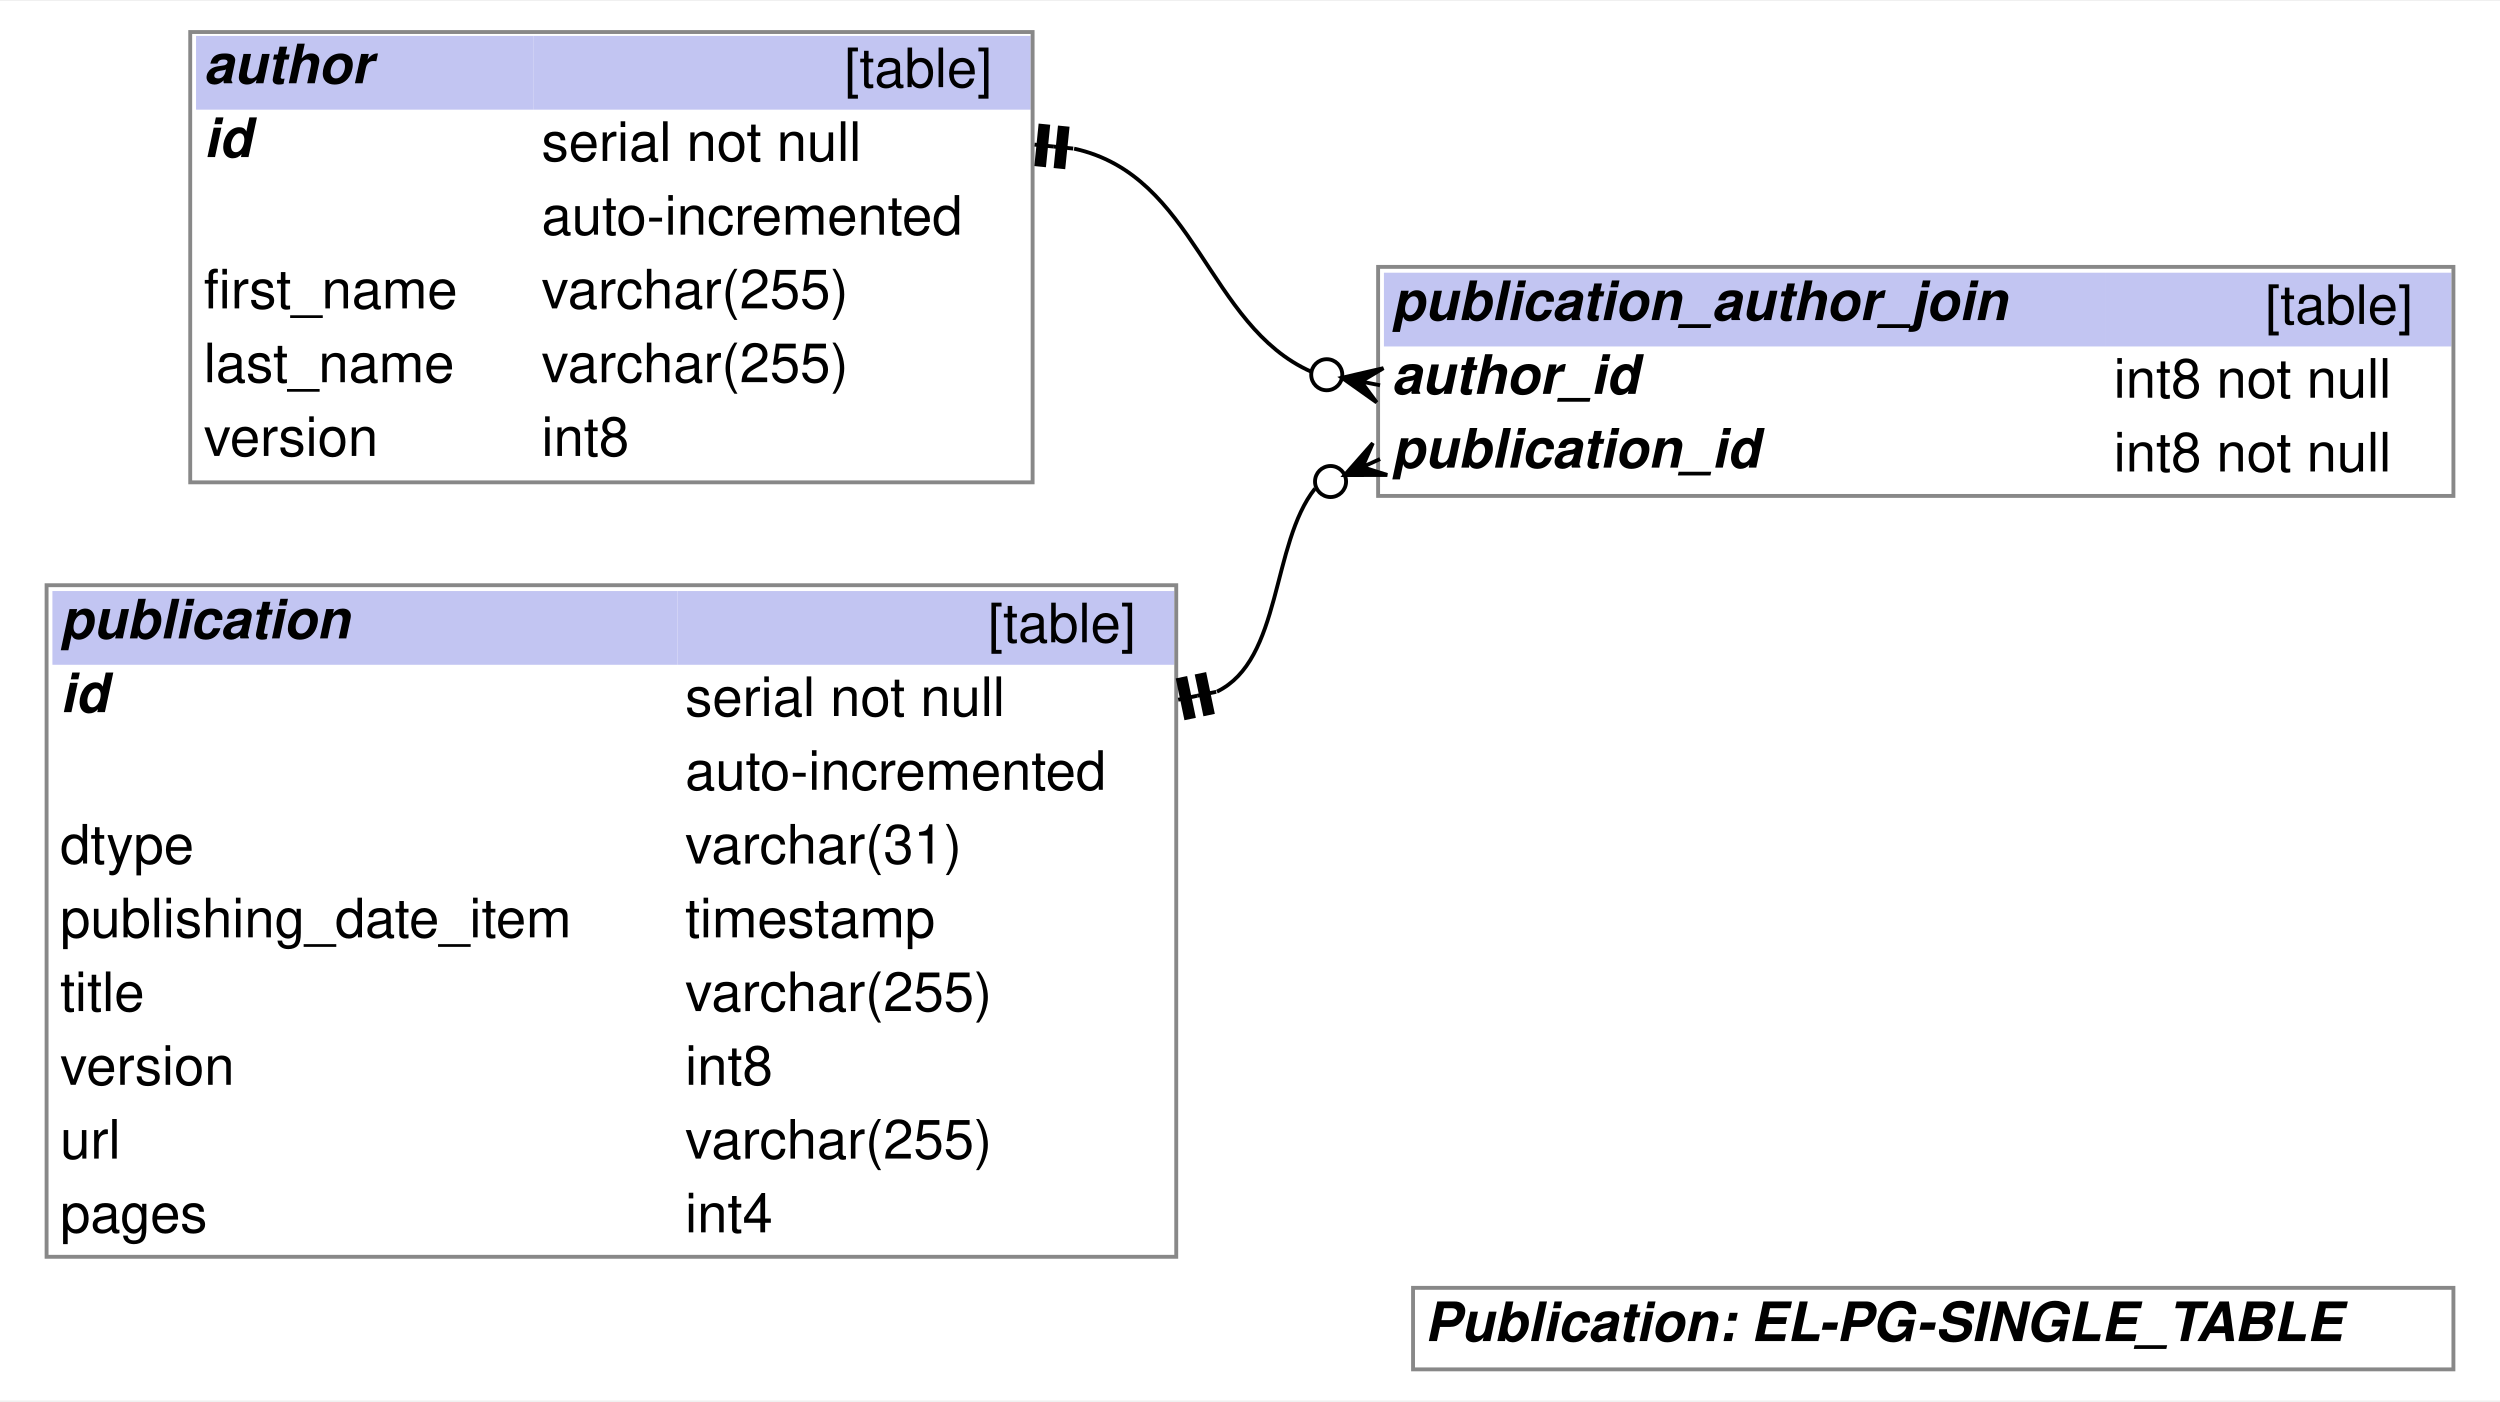
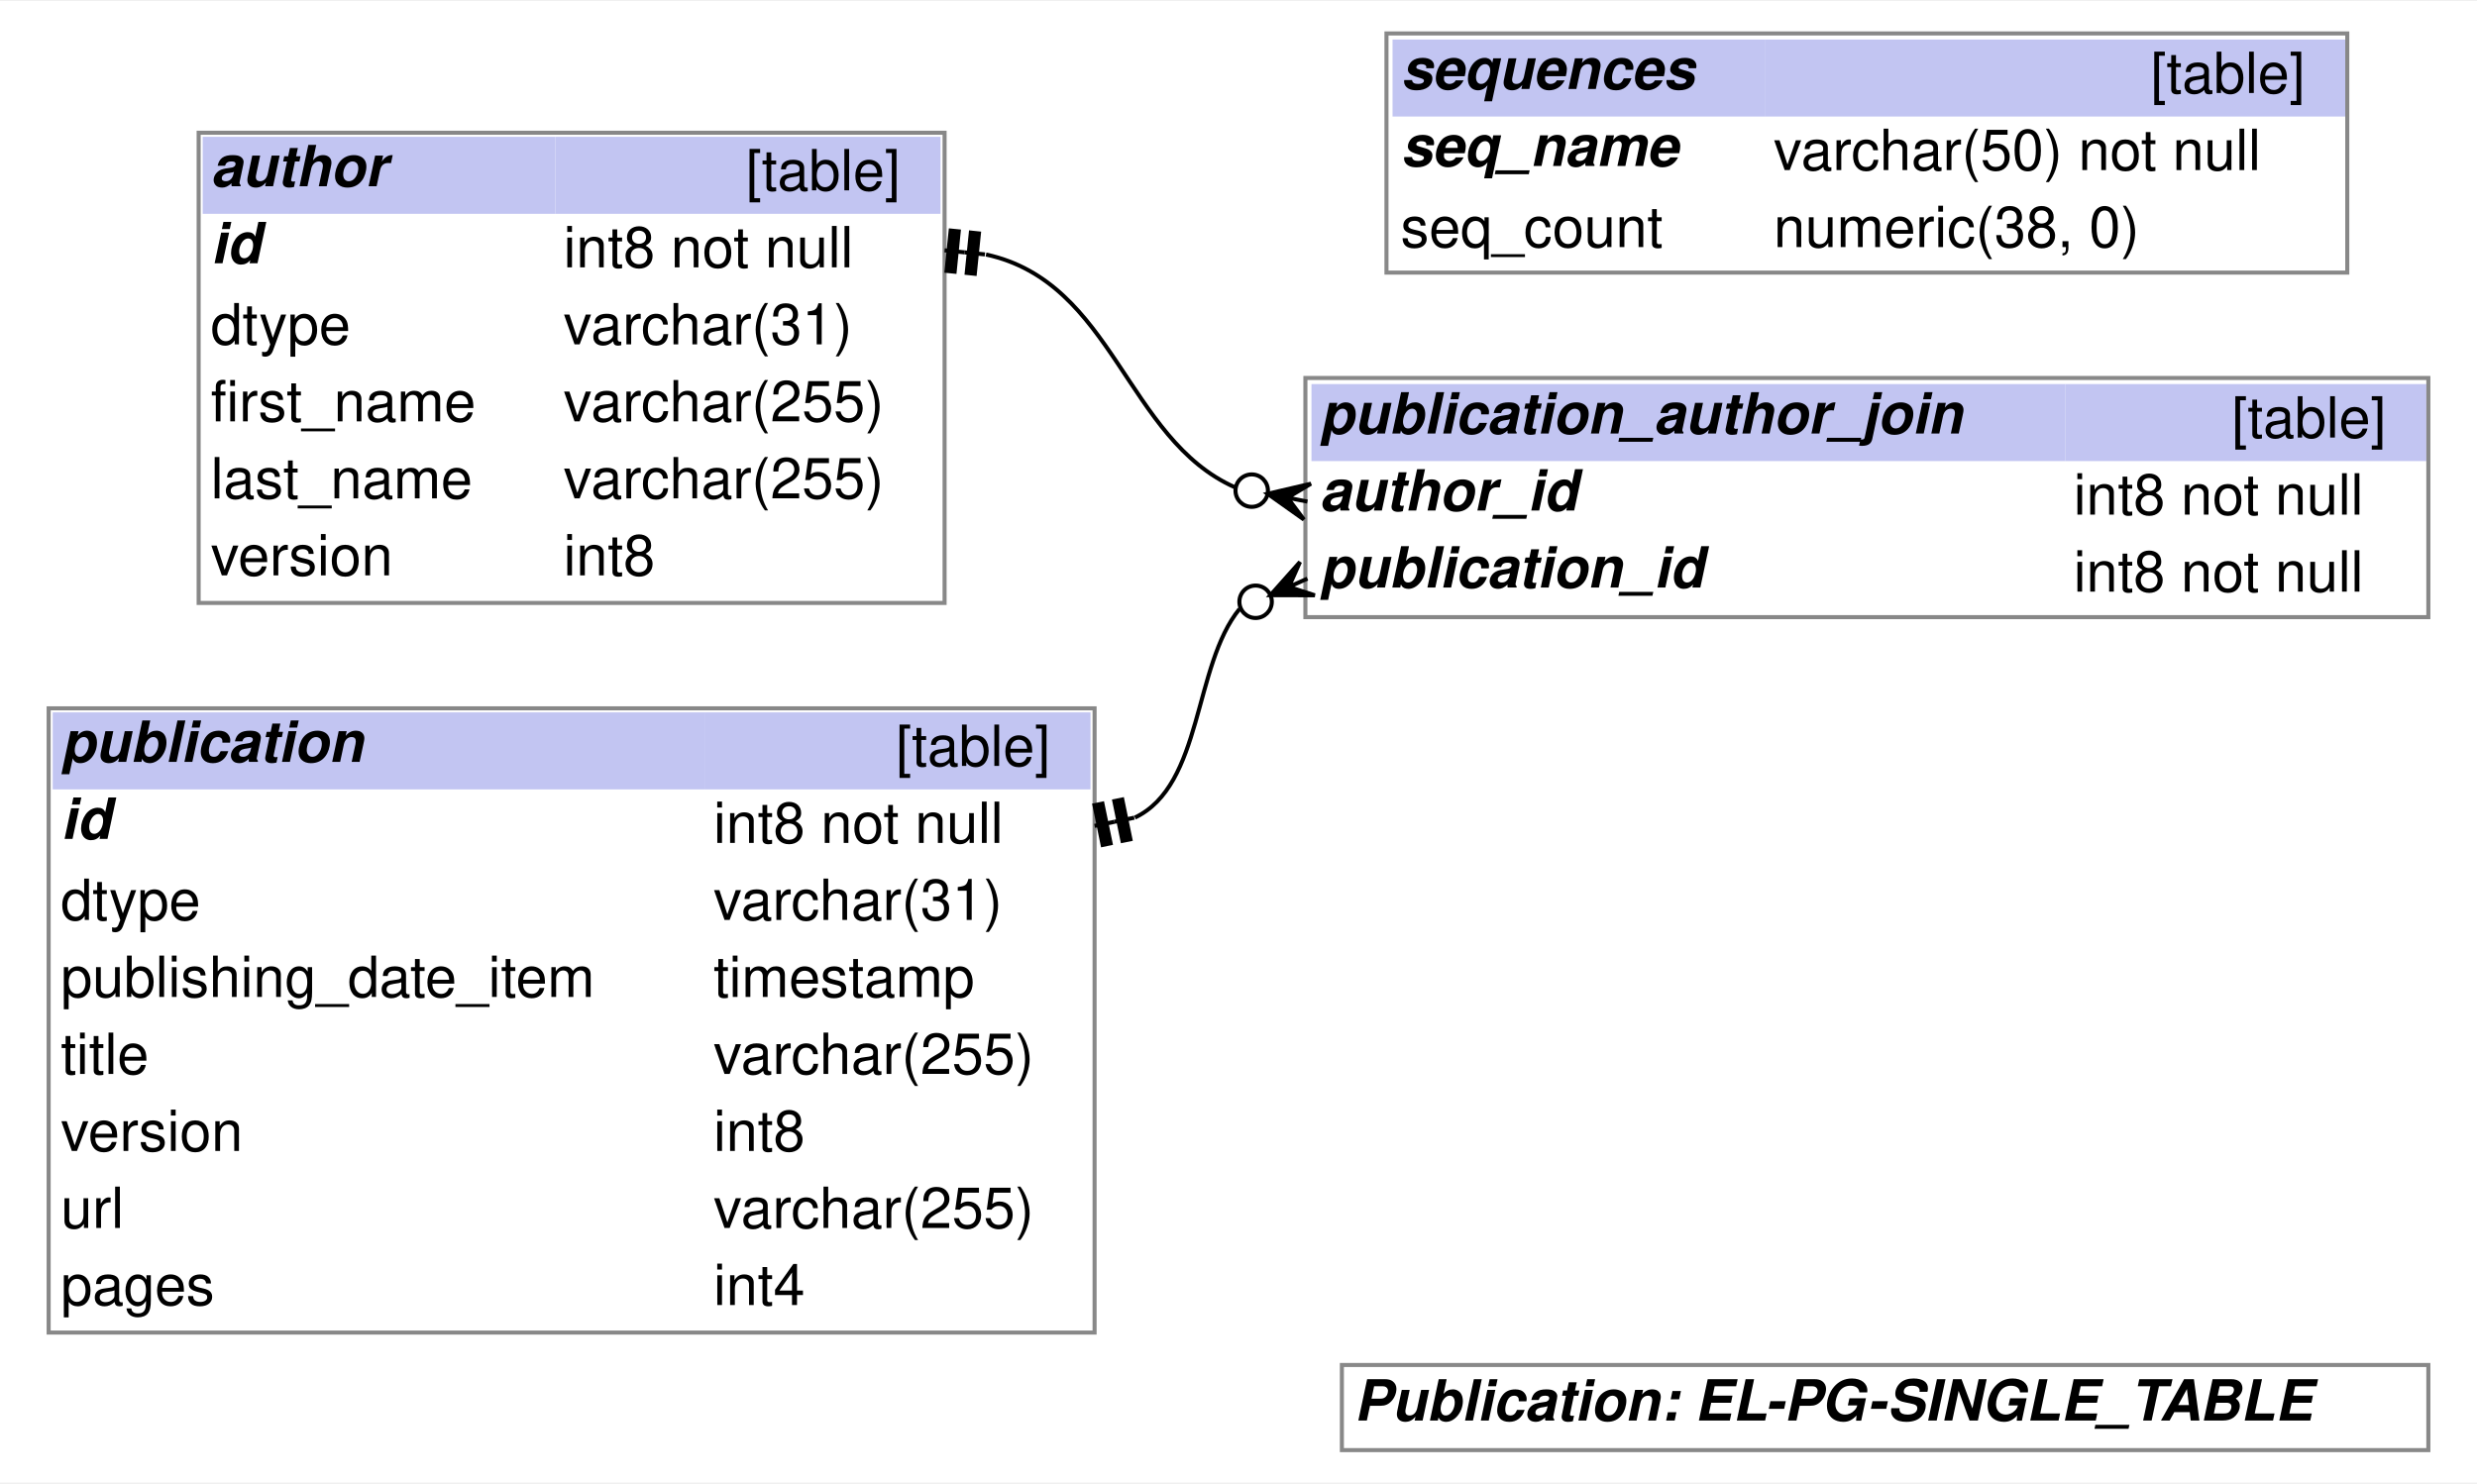
- <svg xmlns="http://www.w3.org/2000/svg" width="644pt" height="361pt" viewBox="0.00 0.00 644.00 360.50">
-   <g id="graph0" class="graph" transform="scale(1 1) rotate(0) translate(4 356.5)">
-     <polygon fill="white" stroke="transparent" points="-4,4 -4,-356.5 640,-356.5 640,4 -4,4" />
-     <text text-anchor="start" x="363" y="-11.3" font-family="Helvetica,sans-Serif" font-weight="bold" font-style="italic" font-size="14.00">Publication: EL-PG-SINGLE_TABLE</text>
-     <polygon fill="none" stroke="#888888" points="360,-4 360,-25 628,-25 628,-4 360,-4" />
+ <svg xmlns="http://www.w3.org/2000/svg" width="611pt" height="366pt" viewBox="0.00 0.00 611.00 365.50">
+   <g id="graph0" class="graph" transform="scale(1 1) rotate(0) translate(4 361.5)">
+     <polygon fill="white" stroke="transparent" points="-4,4 -4,-361.5 607,-361.5 607,4 -4,4" />
+     <text text-anchor="start" x="330" y="-11.3" font-family="Helvetica,sans-Serif" font-weight="bold" font-style="italic" font-size="14.00">Publication: EL-PG-SINGLE_TABLE</text>
+     <polygon fill="none" stroke="#888888" points="327,-4 327,-25 595,-25 595,-4 327,-4" />
    <g id="node1" class="node">
-       <polygon fill="#c2c5f2" stroke="transparent" points="46.5,-328.5 46.5,-347.5 133.5,-347.5 133.5,-328.5 46.5,-328.5" />
-       <text text-anchor="start" x="48.5" y="-335.3" font-family="Helvetica,sans-Serif" font-weight="bold" font-style="italic" font-size="14.00">author</text>
-       <polygon fill="#c2c5f2" stroke="transparent" points="133.5,-328.5 133.5,-347.5 261.5,-347.5 261.5,-328.5 133.5,-328.5" />
-       <text text-anchor="start" x="213.5" y="-334.3" font-family="Helvetica,sans-Serif" font-size="14.00">[table]</text>
-       <text text-anchor="start" x="48.5" y="-316.3" font-family="Helvetica,sans-Serif" font-weight="bold" font-style="italic" font-size="14.00">id</text>
-       <text text-anchor="start" x="126.5" y="-315.3" font-family="Helvetica,sans-Serif" font-size="14.00"> </text>
-       <text text-anchor="start" x="135.5" y="-315.3" font-family="Helvetica,sans-Serif" font-size="14.00">serial not null</text>
-       <text text-anchor="start" x="126.5" y="-296.3" font-family="Helvetica,sans-Serif" font-size="14.00"> </text>
-       <text text-anchor="start" x="135.5" y="-296.3" font-family="Helvetica,sans-Serif" font-size="14.00">auto-incremented</text>
-       <text text-anchor="start" x="48.5" y="-277.3" font-family="Helvetica,sans-Serif" font-size="14.00">first_name</text>
-       <text text-anchor="start" x="126.5" y="-277.3" font-family="Helvetica,sans-Serif" font-size="14.00"> </text>
-       <text text-anchor="start" x="135.5" y="-277.3" font-family="Helvetica,sans-Serif" font-size="14.00">varchar(255)</text>
-       <text text-anchor="start" x="48.5" y="-258.3" font-family="Helvetica,sans-Serif" font-size="14.00">last_name</text>
-       <text text-anchor="start" x="126.5" y="-258.3" font-family="Helvetica,sans-Serif" font-size="14.00"> </text>
-       <text text-anchor="start" x="135.5" y="-258.3" font-family="Helvetica,sans-Serif" font-size="14.00">varchar(255)</text>
-       <text text-anchor="start" x="48.5" y="-239.3" font-family="Helvetica,sans-Serif" font-size="14.00">version</text>
-       <text text-anchor="start" x="126.5" y="-239.3" font-family="Helvetica,sans-Serif" font-size="14.00"> </text>
-       <text text-anchor="start" x="135.5" y="-239.3" font-family="Helvetica,sans-Serif" font-size="14.00">int8</text>
-       <polygon fill="none" stroke="#888888" points="45,-232.5 45,-348.5 262,-348.5 262,-232.5 45,-232.5" />
+       <polygon fill="#c2c5f2" stroke="transparent" points="46,-309 46,-328 133,-328 133,-309 46,-309" />
+       <text text-anchor="start" x="48" y="-315.8" font-family="Helvetica,sans-Serif" font-weight="bold" font-style="italic" font-size="14.00">author</text>
+       <polygon fill="#c2c5f2" stroke="transparent" points="133,-309 133,-328 228,-328 228,-309 133,-309" />
+       <text text-anchor="start" x="180" y="-314.8" font-family="Helvetica,sans-Serif" font-size="14.00">[table]</text>
+       <text text-anchor="start" x="48" y="-296.8" font-family="Helvetica,sans-Serif" font-weight="bold" font-style="italic" font-size="14.00">id</text>
+       <text text-anchor="start" x="126" y="-295.8" font-family="Helvetica,sans-Serif" font-size="14.00"> </text>
+       <text text-anchor="start" x="135" y="-295.8" font-family="Helvetica,sans-Serif" font-size="14.00">int8 not null</text>
+       <text text-anchor="start" x="48" y="-276.8" font-family="Helvetica,sans-Serif" font-size="14.00">dtype</text>
+       <text text-anchor="start" x="126" y="-276.8" font-family="Helvetica,sans-Serif" font-size="14.00"> </text>
+       <text text-anchor="start" x="135" y="-276.8" font-family="Helvetica,sans-Serif" font-size="14.00">varchar(31)</text>
+       <text text-anchor="start" x="48" y="-257.8" font-family="Helvetica,sans-Serif" font-size="14.00">first_name</text>
+       <text text-anchor="start" x="126" y="-257.8" font-family="Helvetica,sans-Serif" font-size="14.00"> </text>
+       <text text-anchor="start" x="135" y="-257.8" font-family="Helvetica,sans-Serif" font-size="14.00">varchar(255)</text>
+       <text text-anchor="start" x="48" y="-238.8" font-family="Helvetica,sans-Serif" font-size="14.00">last_name</text>
+       <text text-anchor="start" x="126" y="-238.8" font-family="Helvetica,sans-Serif" font-size="14.00"> </text>
+       <text text-anchor="start" x="135" y="-238.8" font-family="Helvetica,sans-Serif" font-size="14.00">varchar(255)</text>
+       <text text-anchor="start" x="48" y="-219.8" font-family="Helvetica,sans-Serif" font-size="14.00">version</text>
+       <text text-anchor="start" x="126" y="-219.8" font-family="Helvetica,sans-Serif" font-size="14.00"> </text>
+       <text text-anchor="start" x="135" y="-219.8" font-family="Helvetica,sans-Serif" font-size="14.00">int8</text>
+       <polygon fill="none" stroke="#888888" points="45,-213 45,-329 229,-329 229,-213 45,-213" />
    </g>
    <g id="node2" class="node">
-       <polygon fill="#c2c5f2" stroke="transparent" points="352.5,-267.5 352.5,-286.5 538.5,-286.5 538.5,-267.5 352.5,-267.5" />
-       <text text-anchor="start" x="354.5" y="-274.3" font-family="Helvetica,sans-Serif" font-weight="bold" font-style="italic" font-size="14.00">publication_author_join</text>
-       <polygon fill="#c2c5f2" stroke="transparent" points="538.5,-267.5 538.5,-286.5 627.5,-286.5 627.5,-267.5 538.5,-267.5" />
-       <text text-anchor="start" x="579.5" y="-273.3" font-family="Helvetica,sans-Serif" font-size="14.00">[table]</text>
-       <text text-anchor="start" x="354.5" y="-255.3" font-family="Helvetica,sans-Serif" font-weight="bold" font-style="italic" font-size="14.00">author_id</text>
-       <text text-anchor="start" x="499.5" y="-254.3" font-family="Helvetica,sans-Serif" font-size="14.00"> </text>
-       <text text-anchor="start" x="540.5" y="-254.3" font-family="Helvetica,sans-Serif" font-size="14.00">int8 not null</text>
-       <text text-anchor="start" x="354.5" y="-236.3" font-family="Helvetica,sans-Serif" font-weight="bold" font-style="italic" font-size="14.00">publication_id</text>
-       <text text-anchor="start" x="499.5" y="-235.3" font-family="Helvetica,sans-Serif" font-size="14.00"> </text>
-       <text text-anchor="start" x="540.5" y="-235.3" font-family="Helvetica,sans-Serif" font-size="14.00">int8 not null</text>
-       <polygon fill="none" stroke="#888888" points="351,-229 351,-288 628,-288 628,-229 351,-229" />
+       <polygon fill="#c2c5f2" stroke="transparent" points="319.5,-248 319.5,-267 505.5,-267 505.5,-248 319.5,-248" />
+       <text text-anchor="start" x="321.5" y="-254.8" font-family="Helvetica,sans-Serif" font-weight="bold" font-style="italic" font-size="14.00">publication_author_join</text>
+       <polygon fill="#c2c5f2" stroke="transparent" points="505.5,-248 505.5,-267 594.5,-267 594.5,-248 505.5,-248" />
+       <text text-anchor="start" x="546.5" y="-253.8" font-family="Helvetica,sans-Serif" font-size="14.00">[table]</text>
+       <text text-anchor="start" x="321.5" y="-235.8" font-family="Helvetica,sans-Serif" font-weight="bold" font-style="italic" font-size="14.00">author_id</text>
+       <text text-anchor="start" x="466.5" y="-234.8" font-family="Helvetica,sans-Serif" font-size="14.00"> </text>
+       <text text-anchor="start" x="507.5" y="-234.8" font-family="Helvetica,sans-Serif" font-size="14.00">int8 not null</text>
+       <text text-anchor="start" x="321.5" y="-216.8" font-family="Helvetica,sans-Serif" font-weight="bold" font-style="italic" font-size="14.00">publication_id</text>
+       <text text-anchor="start" x="466.5" y="-215.8" font-family="Helvetica,sans-Serif" font-size="14.00"> </text>
+       <text text-anchor="start" x="507.5" y="-215.8" font-family="Helvetica,sans-Serif" font-size="14.00">int8 not null</text>
+       <polygon fill="none" stroke="#888888" points="318,-209.5 318,-268.5 595,-268.5 595,-209.5 318,-209.5" />
    </g>
    <g id="edge1" class="edge">
-       <path fill="none" stroke="black" d="M333.75,-261.01C306.92,-272.95 304.07,-311.61 272.68,-318.46" />
-       <polygon fill="black" stroke="black" points="341.69,-259.44 352.37,-261.91 346.6,-258.47 351.5,-257.5 351.5,-257.5 351.5,-257.5 346.6,-258.47 350.63,-253.09 341.69,-259.44 341.69,-259.44" />
-       <ellipse fill="none" stroke="black" cx="337.77" cy="-260.22" rx="4" ry="4" />
-       <polygon fill="black" stroke="black" points="264,-324.37 262.99,-314.42 264.98,-314.22 265.99,-324.17 264,-324.37" />
-       <polyline fill="none" stroke="black" points="262.5,-319.5 267.47,-318.99 " />
-       <polygon fill="black" stroke="black" points="268.98,-323.86 267.96,-313.91 269.95,-313.71 270.97,-323.66 268.98,-323.86" />
-       <polyline fill="none" stroke="black" points="267.47,-318.99 272.45,-318.48 " />
+       <path fill="none" stroke="black" d="M300.67,-241.51C273.71,-253.45 270.75,-292.11 239.22,-298.96" />
+       <polygon fill="black" stroke="black" points="308.69,-239.93 319.37,-242.42 313.59,-238.97 318.5,-238 318.5,-238 318.5,-238 313.59,-238.97 317.63,-233.58 308.69,-239.93 308.69,-239.93" />
+       <ellipse fill="none" stroke="black" cx="304.76" cy="-240.71" rx="4" ry="4" />
+       <polygon fill="black" stroke="black" points="230.5,-304.87 229.49,-294.92 231.48,-294.72 232.49,-304.67 230.5,-304.87" />
+       <polyline fill="none" stroke="black" points="229,-300 233.97,-299.49 " />
+       <polygon fill="black" stroke="black" points="235.48,-304.37 234.46,-294.42 236.45,-294.21 237.47,-304.16 235.48,-304.37" />
+       <polyline fill="none" stroke="black" points="233.97,-299.49 238.95,-298.99 " />
    </g>
    <g id="node3" class="node">
-       <polygon fill="#c2c5f2" stroke="transparent" points="9.5,-185.5 9.5,-204.5 170.5,-204.5 170.5,-185.5 9.5,-185.5" />
-       <text text-anchor="start" x="11.5" y="-192.3" font-family="Helvetica,sans-Serif" font-weight="bold" font-style="italic" font-size="14.00">publication</text>
-       <polygon fill="#c2c5f2" stroke="transparent" points="170.5,-185.5 170.5,-204.5 298.5,-204.5 298.5,-185.5 170.5,-185.5" />
-       <text text-anchor="start" x="250.5" y="-191.3" font-family="Helvetica,sans-Serif" font-size="14.00">[table]</text>
-       <text text-anchor="start" x="11.5" y="-173.3" font-family="Helvetica,sans-Serif" font-weight="bold" font-style="italic" font-size="14.00">id</text>
-       <text text-anchor="start" x="163.5" y="-172.3" font-family="Helvetica,sans-Serif" font-size="14.00"> </text>
-       <text text-anchor="start" x="172.5" y="-172.3" font-family="Helvetica,sans-Serif" font-size="14.00">serial not null</text>
-       <text text-anchor="start" x="163.5" y="-153.3" font-family="Helvetica,sans-Serif" font-size="14.00"> </text>
-       <text text-anchor="start" x="172.5" y="-153.3" font-family="Helvetica,sans-Serif" font-size="14.00">auto-incremented</text>
-       <text text-anchor="start" x="11.5" y="-134.3" font-family="Helvetica,sans-Serif" font-size="14.00">dtype</text>
-       <text text-anchor="start" x="163.5" y="-134.3" font-family="Helvetica,sans-Serif" font-size="14.00"> </text>
-       <text text-anchor="start" x="172.5" y="-134.3" font-family="Helvetica,sans-Serif" font-size="14.00">varchar(31)</text>
-       <text text-anchor="start" x="11.5" y="-115.3" font-family="Helvetica,sans-Serif" font-size="14.00">publishing_date_item</text>
-       <text text-anchor="start" x="163.5" y="-115.3" font-family="Helvetica,sans-Serif" font-size="14.00"> </text>
-       <text text-anchor="start" x="172.5" y="-115.3" font-family="Helvetica,sans-Serif" font-size="14.00">timestamp</text>
-       <text text-anchor="start" x="11.5" y="-96.3" font-family="Helvetica,sans-Serif" font-size="14.00">title</text>
-       <text text-anchor="start" x="163.5" y="-96.3" font-family="Helvetica,sans-Serif" font-size="14.00"> </text>
-       <text text-anchor="start" x="172.5" y="-96.3" font-family="Helvetica,sans-Serif" font-size="14.00">varchar(255)</text>
-       <text text-anchor="start" x="11.5" y="-77.3" font-family="Helvetica,sans-Serif" font-size="14.00">version</text>
-       <text text-anchor="start" x="163.5" y="-77.3" font-family="Helvetica,sans-Serif" font-size="14.00"> </text>
-       <text text-anchor="start" x="172.5" y="-77.3" font-family="Helvetica,sans-Serif" font-size="14.00">int8</text>
-       <text text-anchor="start" x="11.5" y="-58.3" font-family="Helvetica,sans-Serif" font-size="14.00">url</text>
-       <text text-anchor="start" x="163.5" y="-58.3" font-family="Helvetica,sans-Serif" font-size="14.00"> </text>
-       <text text-anchor="start" x="172.5" y="-58.3" font-family="Helvetica,sans-Serif" font-size="14.00">varchar(255)</text>
-       <text text-anchor="start" x="11.5" y="-39.3" font-family="Helvetica,sans-Serif" font-size="14.00">pages</text>
-       <text text-anchor="start" x="163.5" y="-39.3" font-family="Helvetica,sans-Serif" font-size="14.00"> </text>
-       <text text-anchor="start" x="172.5" y="-39.3" font-family="Helvetica,sans-Serif" font-size="14.00">int4</text>
-       <polygon fill="none" stroke="#888888" points="8,-33 8,-206 299,-206 299,-33 8,-33" />
+       <polygon fill="#c2c5f2" stroke="transparent" points="9,-167 9,-186 170,-186 170,-167 9,-167" />
+       <text text-anchor="start" x="11" y="-173.8" font-family="Helvetica,sans-Serif" font-weight="bold" font-style="italic" font-size="14.00">publication</text>
+       <polygon fill="#c2c5f2" stroke="transparent" points="170,-167 170,-186 265,-186 265,-167 170,-167" />
+       <text text-anchor="start" x="217" y="-172.8" font-family="Helvetica,sans-Serif" font-size="14.00">[table]</text>
+       <text text-anchor="start" x="11" y="-154.8" font-family="Helvetica,sans-Serif" font-weight="bold" font-style="italic" font-size="14.00">id</text>
+       <text text-anchor="start" x="163" y="-153.8" font-family="Helvetica,sans-Serif" font-size="14.00"> </text>
+       <text text-anchor="start" x="172" y="-153.8" font-family="Helvetica,sans-Serif" font-size="14.00">int8 not null</text>
+       <text text-anchor="start" x="11" y="-134.8" font-family="Helvetica,sans-Serif" font-size="14.00">dtype</text>
+       <text text-anchor="start" x="163" y="-134.8" font-family="Helvetica,sans-Serif" font-size="14.00"> </text>
+       <text text-anchor="start" x="172" y="-134.8" font-family="Helvetica,sans-Serif" font-size="14.00">varchar(31)</text>
+       <text text-anchor="start" x="11" y="-115.8" font-family="Helvetica,sans-Serif" font-size="14.00">publishing_date_item</text>
+       <text text-anchor="start" x="163" y="-115.8" font-family="Helvetica,sans-Serif" font-size="14.00"> </text>
+       <text text-anchor="start" x="172" y="-115.8" font-family="Helvetica,sans-Serif" font-size="14.00">timestamp</text>
+       <text text-anchor="start" x="11" y="-96.8" font-family="Helvetica,sans-Serif" font-size="14.00">title</text>
+       <text text-anchor="start" x="163" y="-96.8" font-family="Helvetica,sans-Serif" font-size="14.00"> </text>
+       <text text-anchor="start" x="172" y="-96.8" font-family="Helvetica,sans-Serif" font-size="14.00">varchar(255)</text>
+       <text text-anchor="start" x="11" y="-77.8" font-family="Helvetica,sans-Serif" font-size="14.00">version</text>
+       <text text-anchor="start" x="163" y="-77.8" font-family="Helvetica,sans-Serif" font-size="14.00"> </text>
+       <text text-anchor="start" x="172" y="-77.8" font-family="Helvetica,sans-Serif" font-size="14.00">int8</text>
+       <text text-anchor="start" x="11" y="-58.8" font-family="Helvetica,sans-Serif" font-size="14.00">url</text>
+       <text text-anchor="start" x="163" y="-58.8" font-family="Helvetica,sans-Serif" font-size="14.00"> </text>
+       <text text-anchor="start" x="172" y="-58.8" font-family="Helvetica,sans-Serif" font-size="14.00">varchar(255)</text>
+       <text text-anchor="start" x="11" y="-39.8" font-family="Helvetica,sans-Serif" font-size="14.00">pages</text>
+       <text text-anchor="start" x="163" y="-39.8" font-family="Helvetica,sans-Serif" font-size="14.00"> </text>
+       <text text-anchor="start" x="172" y="-39.8" font-family="Helvetica,sans-Serif" font-size="14.00">int4</text>
+       <polygon fill="none" stroke="#888888" points="8,-33 8,-187 266,-187 266,-33 8,-33" />
    </g>
    <g id="edge2" class="edge">
-       <path fill="none" stroke="black" d="M334.75,-230.9C323.43,-216.67 326.28,-186.72 309.48,-178.58" />
-       <polygon fill="black" stroke="black" points="342.39,-234.37 349.64,-242.6 346.95,-236.43 351.5,-238.5 351.5,-238.5 351.5,-238.5 346.95,-236.43 353.36,-234.4 342.39,-234.37 342.39,-234.37" />
-       <ellipse fill="none" stroke="black" cx="338.75" cy="-232.71" rx="4" ry="4" />
-       <polygon fill="black" stroke="black" points="299.46,-181.6 301.5,-171.81 303.46,-172.22 301.42,-182.01 299.46,-181.6" />
-       <polyline fill="none" stroke="black" points="299.5,-176.5 304.39,-177.52 " />
-       <polygon fill="black" stroke="black" points="304.35,-182.62 306.39,-172.83 308.35,-173.24 306.31,-183.03 304.35,-182.62" />
-       <polyline fill="none" stroke="black" points="304.39,-177.52 309.29,-178.54 " />
+       <path fill="none" stroke="black" d="M301.75,-211.52C290.31,-197.52 292.77,-168.06 275.95,-160.05" />
+       <polygon fill="black" stroke="black" points="309.37,-214.92 316.67,-223.11 313.93,-216.96 318.5,-219 318.5,-219 318.5,-219 313.93,-216.96 320.33,-214.89 309.37,-214.92 309.37,-214.92" />
+       <ellipse fill="none" stroke="black" cx="305.72" cy="-213.29" rx="4" ry="4" />
+       <polygon fill="black" stroke="black" points="265.97,-163.1 267.99,-153.3 269.95,-153.71 267.93,-163.5 265.97,-163.1" />
+       <polyline fill="none" stroke="black" points="266,-158 270.9,-159.01 " />
+       <polygon fill="black" stroke="black" points="270.87,-164.11 272.88,-154.31 274.84,-154.71 272.83,-164.51 270.87,-164.11" />
+       <polyline fill="none" stroke="black" points="270.9,-159.01 275.79,-160.02 " />
+     </g>
+     <g id="node4" class="node">
+       <polygon fill="#c2c5f2" stroke="transparent" points="339.5,-333 339.5,-352 431.5,-352 431.5,-333 339.5,-333" />
+       <text text-anchor="start" x="341.5" y="-339.8" font-family="Helvetica,sans-Serif" font-weight="bold" font-style="italic" font-size="14.00">sequences</text>
+       <polygon fill="#c2c5f2" stroke="transparent" points="431.5,-333 431.5,-352 574.5,-352 574.5,-333 431.5,-333" />
+       <text text-anchor="start" x="526.5" y="-338.8" font-family="Helvetica,sans-Serif" font-size="14.00">[table]</text>
+       <text text-anchor="start" x="341.5" y="-320.8" font-family="Helvetica,sans-Serif" font-weight="bold" font-style="italic" font-size="14.00">seq_name</text>
+       <text text-anchor="start" x="424.5" y="-319.8" font-family="Helvetica,sans-Serif" font-size="14.00"> </text>
+       <text text-anchor="start" x="433.5" y="-319.8" font-family="Helvetica,sans-Serif" font-size="14.00">varchar(50) not null</text>
+       <text text-anchor="start" x="341.5" y="-300.8" font-family="Helvetica,sans-Serif" font-size="14.00">seq_count</text>
+       <text text-anchor="start" x="424.5" y="-300.8" font-family="Helvetica,sans-Serif" font-size="14.00"> </text>
+       <text text-anchor="start" x="433.5" y="-300.8" font-family="Helvetica,sans-Serif" font-size="14.00">numeric(38, 0)</text>
+       <polygon fill="none" stroke="#888888" points="338,-294.5 338,-353.5 575,-353.5 575,-294.5 338,-294.5" />
    </g>
  </g>
</svg>
